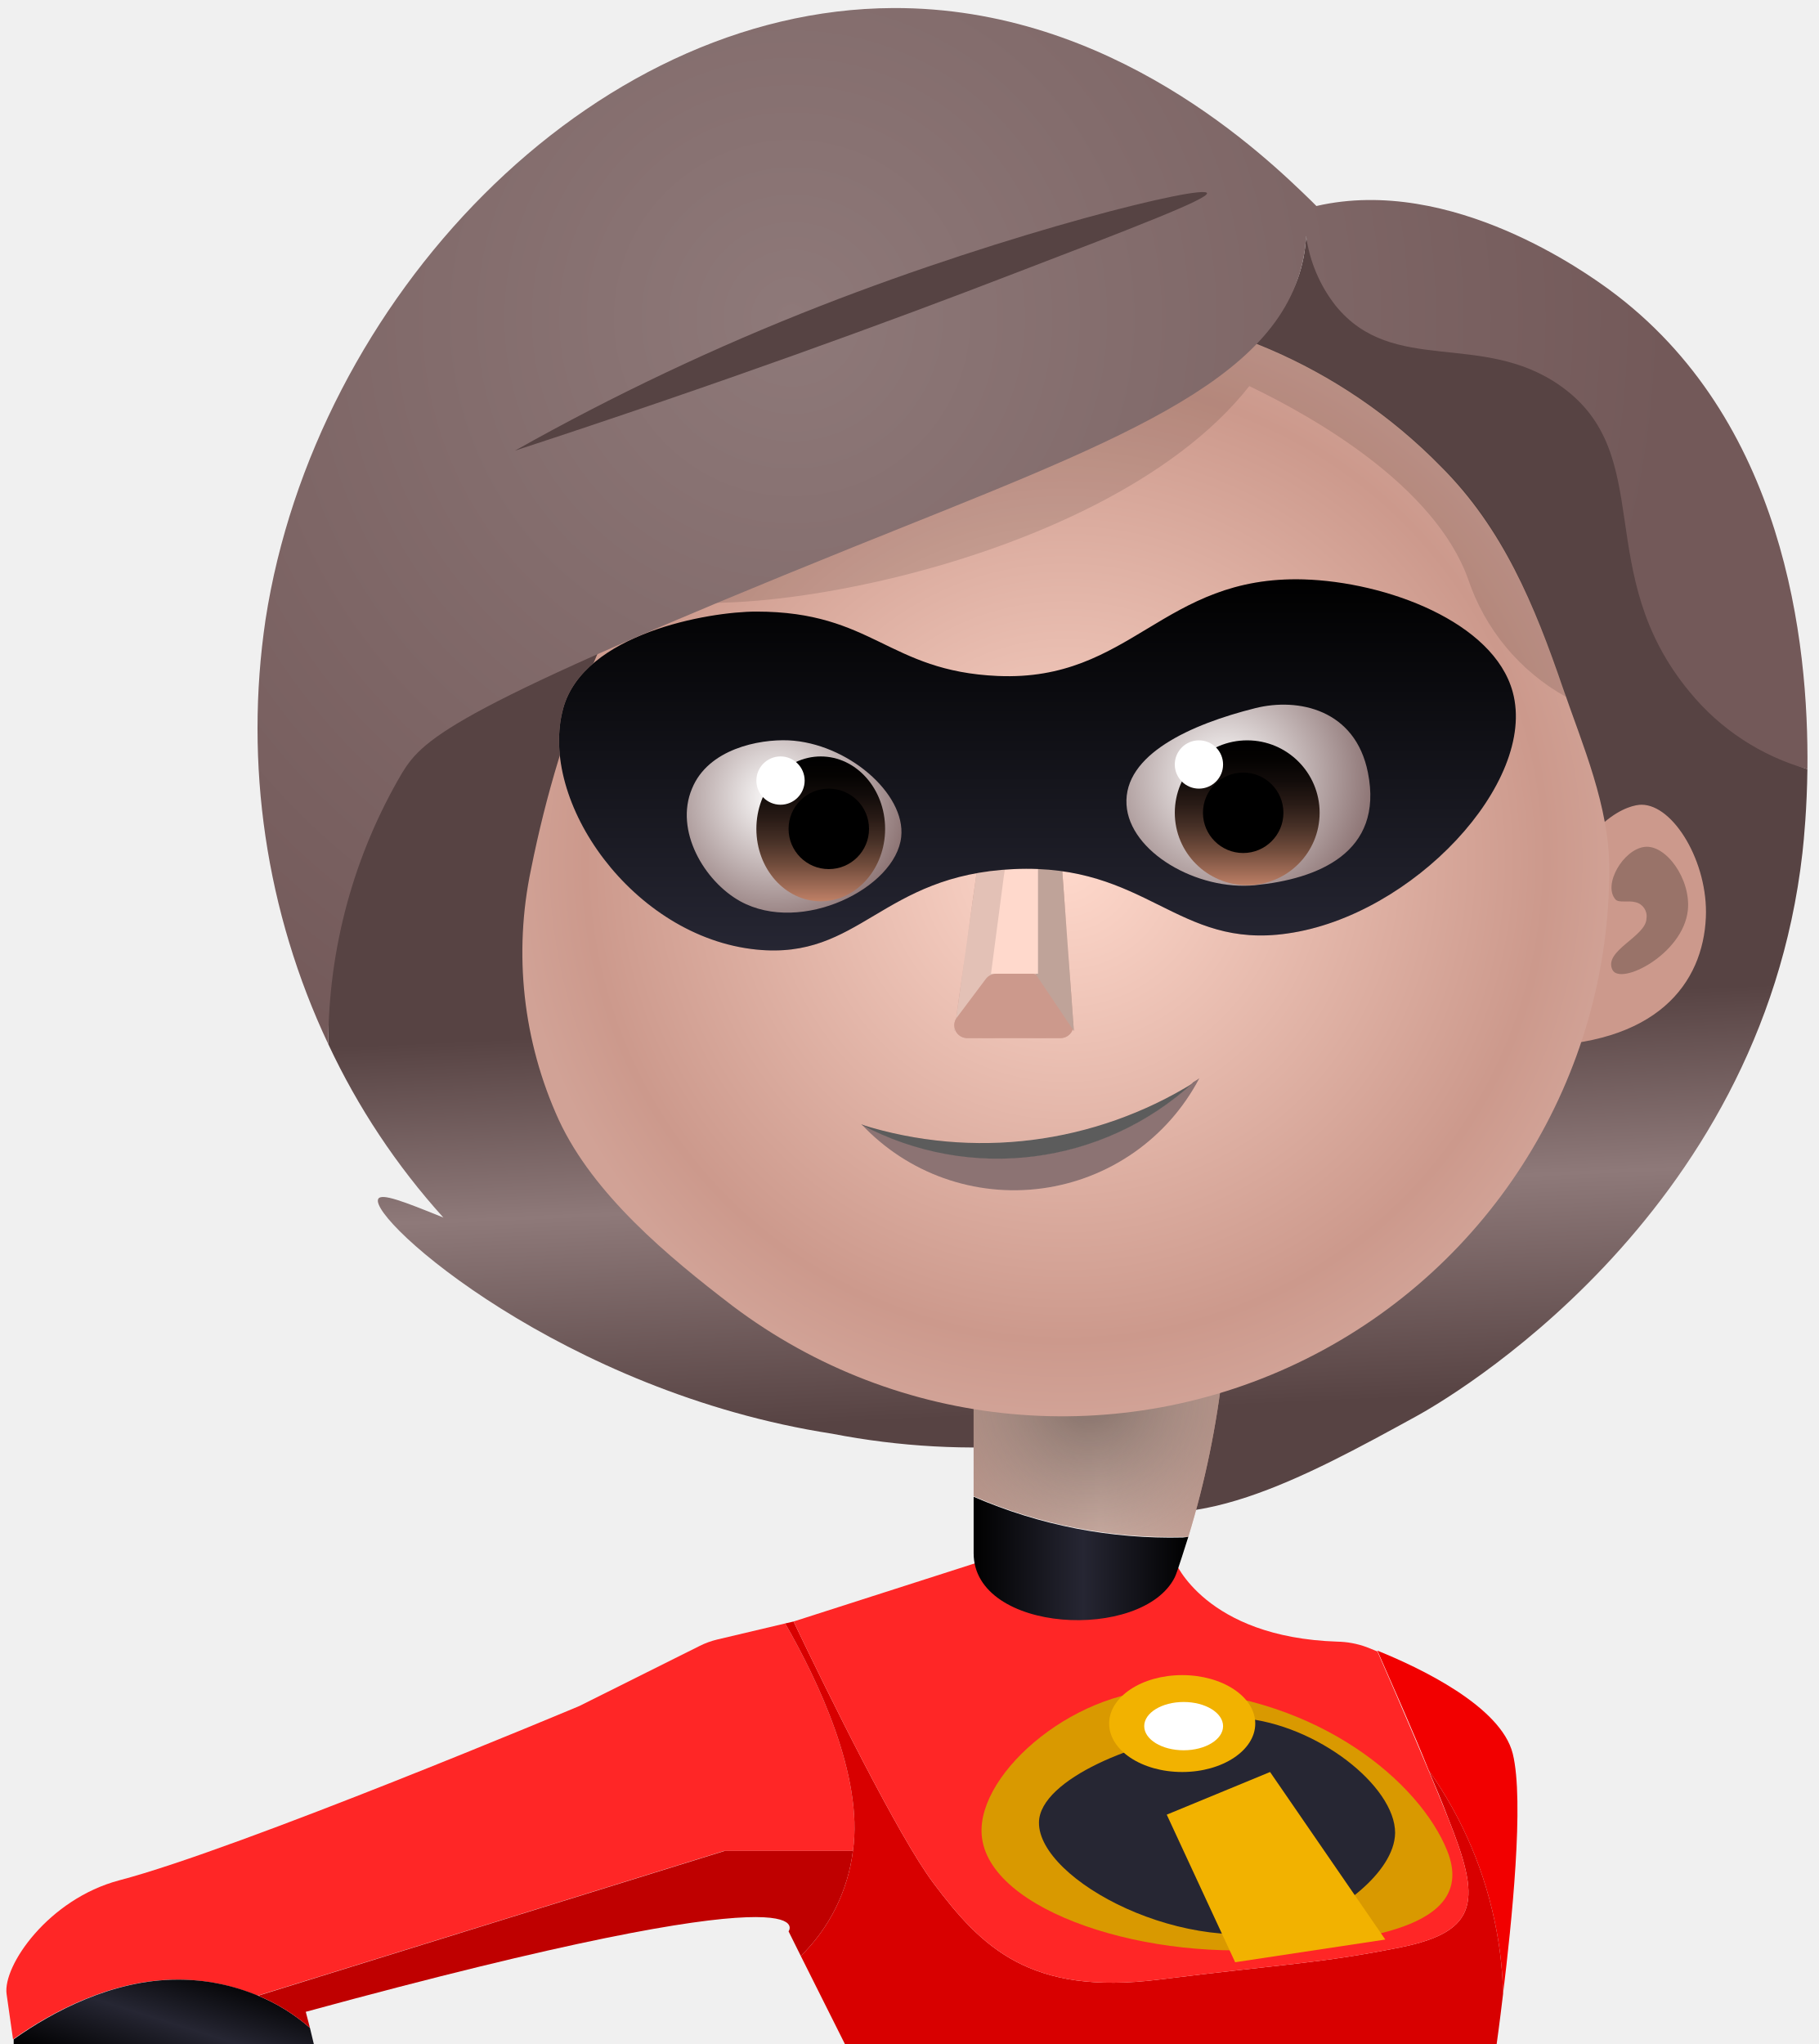
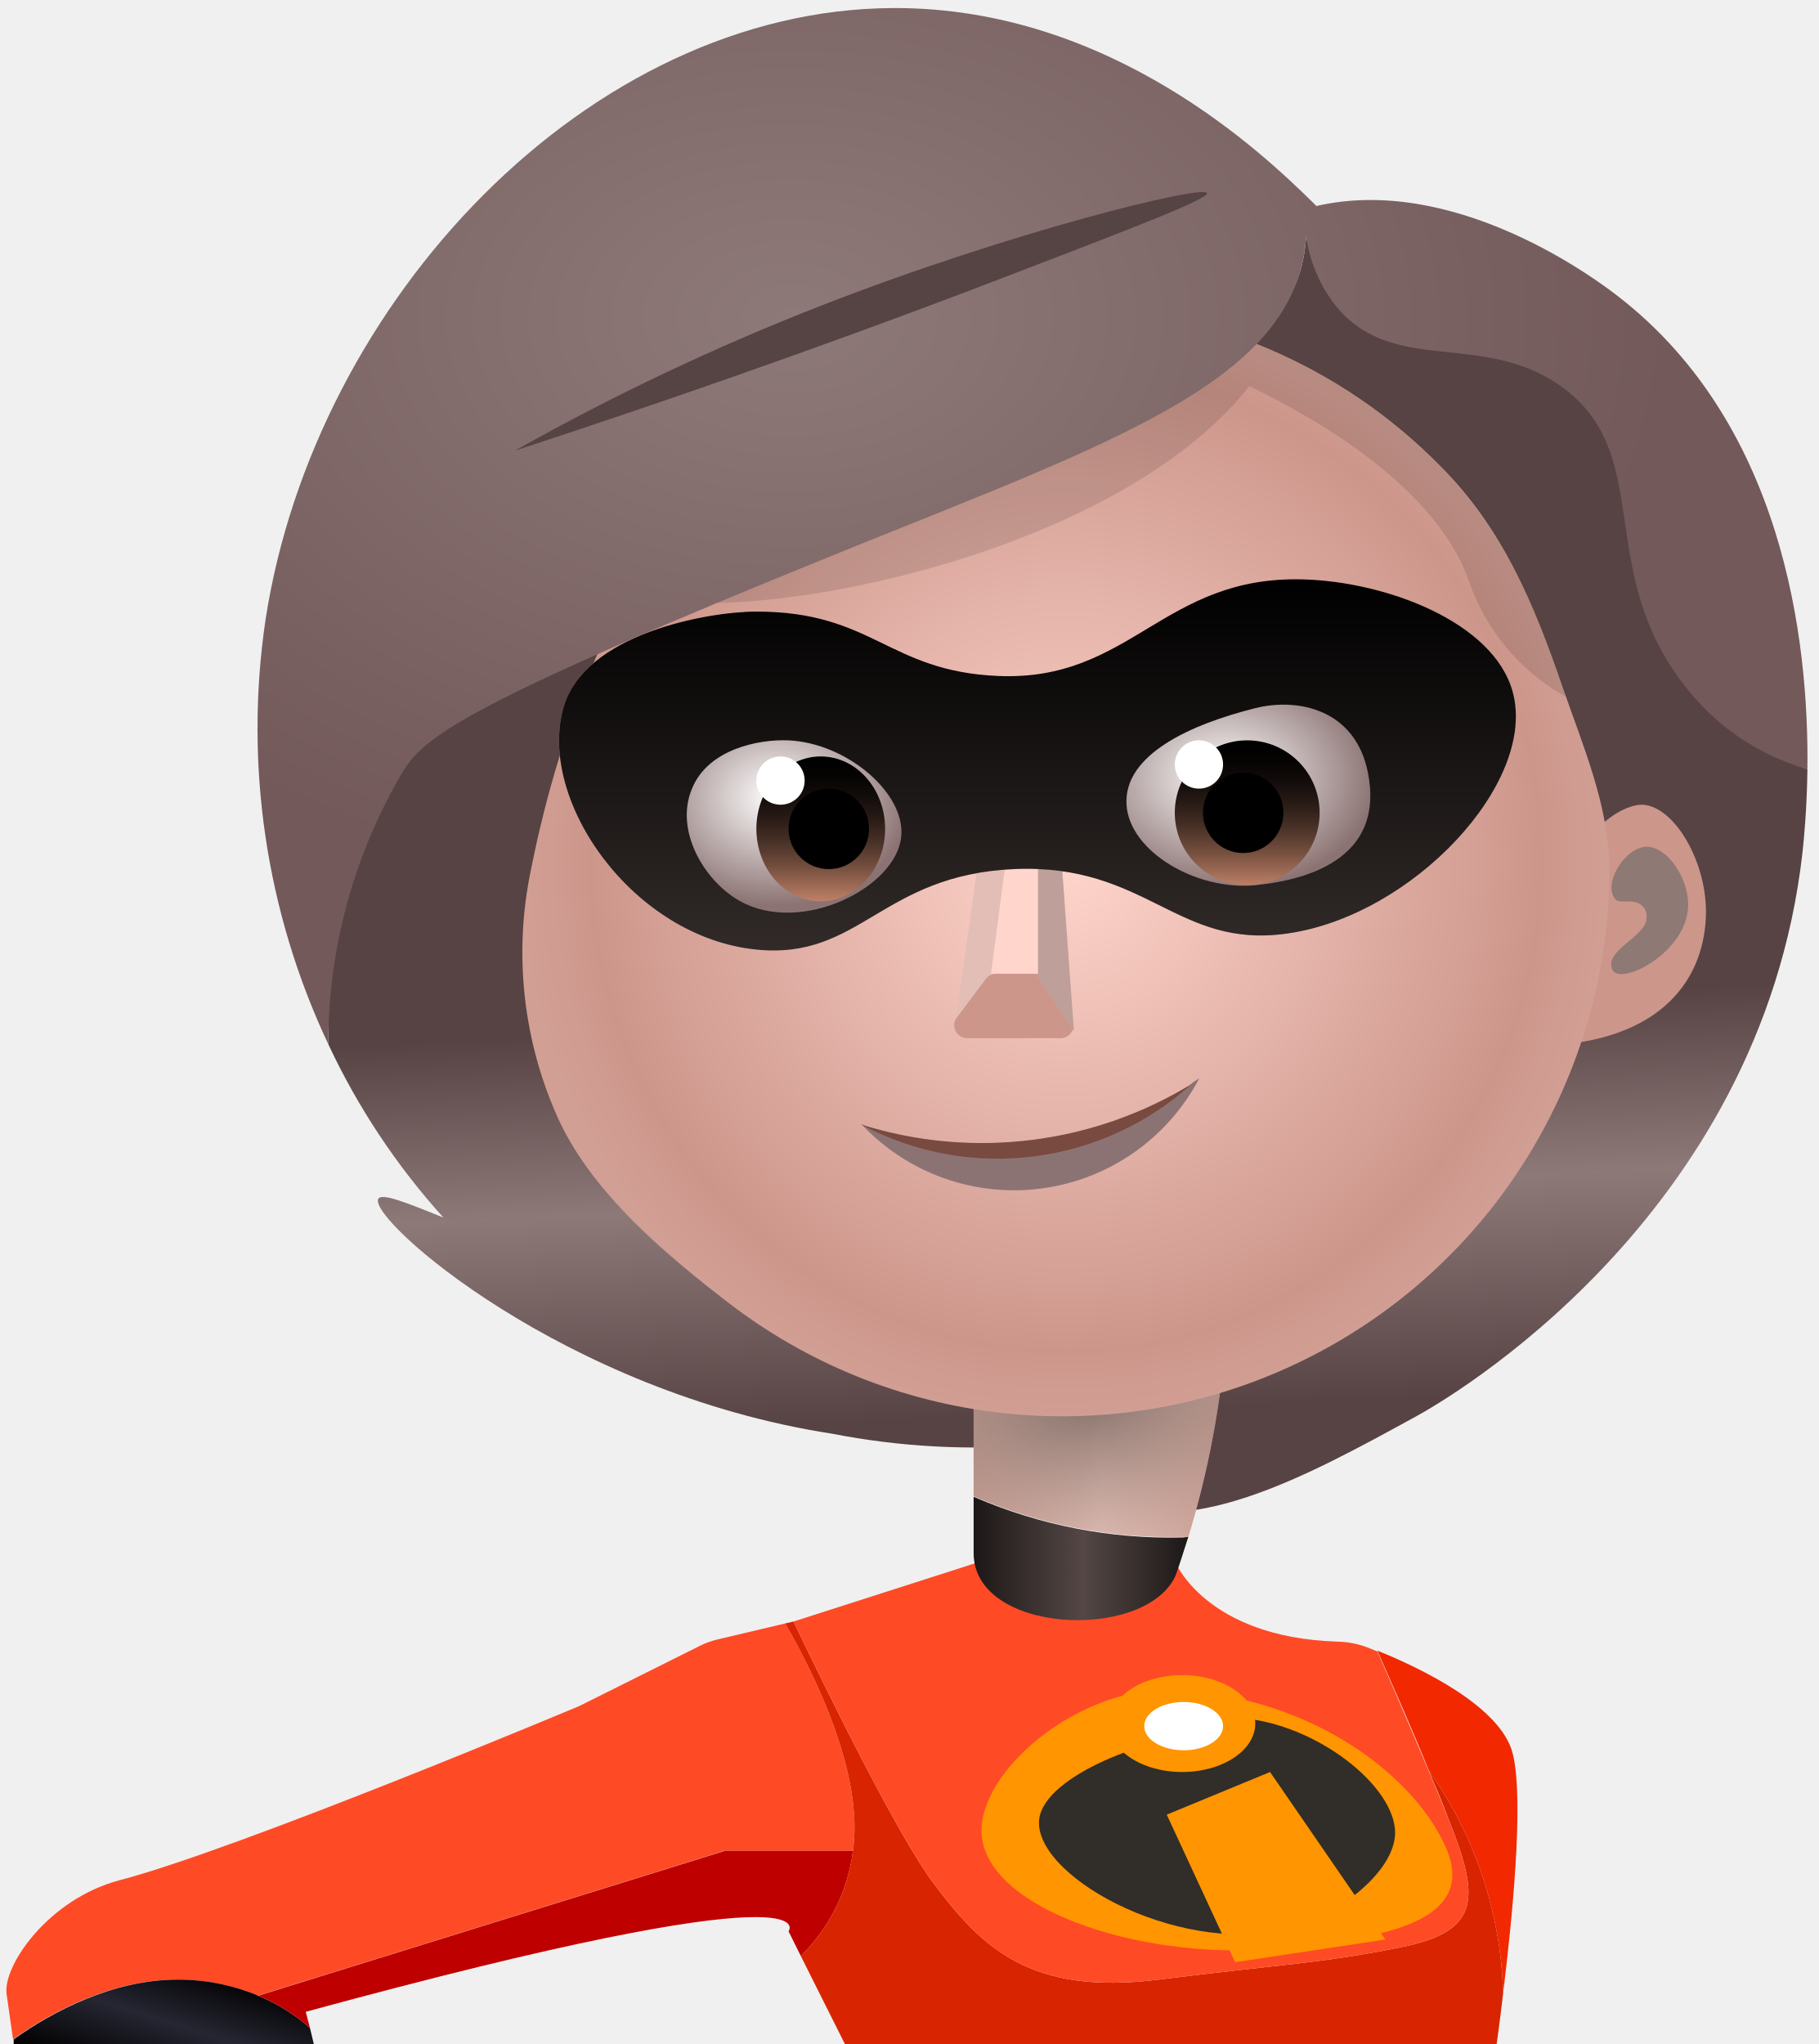
- <svg xmlns="http://www.w3.org/2000/svg" width="113" height="127" viewBox="0 0 113 127">
+ <svg xmlns="http://www.w3.org/2000/svg" width="113" height="127" viewBox="0 0 113 127" fill="none">
+   <g clip-path="url(#clip0_553_15307)">
+     <path fill-rule="evenodd" clip-rule="evenodd" d="M93.4 123.87C93.371 122.571 93.237 121.277 93 120C92.338 116.399 90.898 112.986 88.78 110C87.78 107.5 86.53 104.71 85.59 102.56C88.22 103.62 93.27 106.02 94 108.96C94.73 111.9 93.93 119.5 93.4 123.87Z" fill="#F22800" />
+     <path fill-rule="evenodd" clip-rule="evenodd" d="M53 115H45L16 124C14.417 123.335 12.717 122.995 11 123C6.94 123 3.21 125 0.81 126.71L0.41 123.9C0.16 122.15 3 118 7.41 116.83C14.83 114.89 36 106 36 106L43.49 102.26C43.831 102.09 44.19 101.96 44.56 101.87L48.79 100.87C50.79 104.35 53.67 110.34 53 115Z" fill="#FF4A26" />
+     <path fill-rule="evenodd" clip-rule="evenodd" d="M19.5 127L19.26 126C18.304 125.161 17.216 124.486 16.04 124C14.457 123.335 12.757 122.995 11.04 123C6.98 123 3.25 125 0.85 126.71V127H19.5Z" fill="url(#paint0_linear_553_15307)" />
+     <path fill-rule="evenodd" clip-rule="evenodd" d="M53 115C52.689 117.48 51.547 119.782 49.76 121.53L49 120C49 120 52 116 19 125L19.26 126C18.303 125.161 17.216 124.486 16.04 124L45.04 115H53Z" fill="#BF0000" />
+     <path fill-rule="evenodd" clip-rule="evenodd" d="M53 115C52.689 117.48 51.547 119.782 49.76 121.53L52.5 127H93C93 127 93.18 125.74 93.4 123.88C93.372 122.578 93.238 121.28 93 120C92.339 116.399 90.898 112.986 88.78 110C89.23 111.06 89.65 112.07 90 113C92 118 92 120 87 121C82 122 80 122 72 123C64 124 61 121 58 117C55.81 114.08 51.47 105.27 49.31 100.75L48.79 100.87C50.79 104.35 53.67 110.34 53 115Z" fill="#D82400" />
+     <path fill-rule="evenodd" clip-rule="evenodd" d="M87 121C82 122 80 122 72 123C64 124 61 121 58 117C55.81 114.08 51.47 105.27 49.31 100.75L61 97H73C73 97 74.87 101.73 83.1 102C83.721 102.011 84.337 102.126 84.92 102.34L85.59 102.61C86.93 105.68 88.82 110.05 90 113.01C92 118 92 120 87 121Z" fill="#FF4A26" />
+     <path fill-rule="evenodd" clip-rule="evenodd" d="M106 42C99.87 34.61 104 27.28 98 23C93.11 19.52 87.56 23.37 84 19C82.91 17.66 81.39 16.12 81.16 14.66C81.139 15.11 81.085 15.558 81 16C79.48 23.82 69.12 24.51 53 31C28.23 41 24.34 43.84 23 46C20.07 50.71 20.45 58.84 20.4 64.88C22.235 68.805 24.645 72.435 27.55 75.65C25.08 74.65 23.69 74.11 23.5 74.5C22.9 75.77 35.01 86.5 51.7 89.08C55.881 89.895 60.154 90.131 64.4 89.78C65.338 91.114 66.57 92.215 68 93C73.58 95.91 81.07 91.8 88 88C89.74 87.05 109.41 75.82 112 53C112.1 52.09 112.28 50.23 112.31 47.79C109.92 47 108.43 44.93 106 42Z" fill="url(#paint1_linear_553_15307)" />
+     <path fill-rule="evenodd" clip-rule="evenodd" d="M76 85C75.608 88.556 74.885 92.068 73.84 95.49H73.5C69.034 95.599 64.599 94.736 60.5 92.96V86.5L76 85Z" fill="url(#paint2_linear_553_15307)" />
+     <path fill-rule="evenodd" clip-rule="evenodd" d="M76 85C75.608 88.556 74.885 92.068 73.84 95.49H73.5C69.034 95.599 64.599 94.736 60.5 92.96V86.5L76 85Z" fill="url(#paint3_radial_553_15307)" />
+     <path fill-rule="evenodd" clip-rule="evenodd" d="M73.84 95.49C73.72 95.84 73.16 97.69 73 98C71 102 60.5 101.5 60.5 96.5V93C64.599 94.776 69.034 95.639 73.5 95.53L73.84 95.49Z" fill="url(#paint4_linear_553_15307)" />
+     <path fill-rule="evenodd" clip-rule="evenodd" d="M96 57C98.44 50.62 101.33 50 102 50C104 50 106.15 53.6 106 57C105.82 61.06 103 65 95 65C95.63 62.8 94.59 60.68 96 57Z" fill="#CD968B" />
+     <path fill-rule="evenodd" clip-rule="evenodd" d="M100 54C100 66.896 92.704 78.683 81.16 84.433C69.617 90.183 55.814 88.908 45.52 81.14C41.52 78.08 36.87 74.22 34.72 69.58C32.495 64.704 31.892 59.244 33 54C36.68 35.59 47.22 19 66 19C74.869 19.062 83.346 22.662 89.55 29C93.38 32.83 95.35 37.56 97.13 42.78C98.34 46.3 100 50.09 100 54Z" fill="url(#paint5_radial_553_15307)" />
+     <path fill-rule="evenodd" clip-rule="evenodd" d="M60.68 54.26L59.3 64.06L62 61L62.43 54L60.68 54.26Z" fill="url(#paint6_radial_553_15307)" />
+     <path fill-rule="evenodd" clip-rule="evenodd" d="M61.26 60.82L59.46 63.22C59.278 63.462 59.249 63.787 59.384 64.058C59.52 64.329 59.797 64.5 60.1 64.5H65.9C66.203 64.5 66.48 64.329 66.615 64.058C66.751 63.787 66.722 63.462 66.54 63.22L64.74 60.82C64.588 60.62 64.351 60.502 64.1 60.5H61.9C61.648 60.502 61.412 60.62 61.26 60.82Z" fill="url(#paint7_radial_553_15307)" />
+     <path fill-rule="evenodd" clip-rule="evenodd" d="M66 54L66.73 64.06L64 60V53L66 54Z" fill="url(#paint8_radial_553_15307)" />
+     <path fill-rule="evenodd" clip-rule="evenodd" d="M61.58 60.5L62.5 53.5H64.5V60.5H61.58Z" fill="url(#paint9_radial_553_15307)" />
+     <path fill-rule="evenodd" clip-rule="evenodd" d="M62 42C70.3 42.36 72.24 35.75 81 36C86.14 36.15 92.82 38.64 94 43C95.53 48.63 87.78 56.9 80 58C73.12 59 71.26 53.63 63 54C54.74 54.37 53.46 59.65 47 59C39.34 58.23 33.4 49.78 35 44C36.28 39.37 44 38 47 38C54.26 38 55.16 41.7 62 42Z" fill="url(#paint10_radial_553_15307)" />
+     <path fill-rule="evenodd" clip-rule="evenodd" d="M70 50C70.18 52.93 74.38 55.36 78 55C81.85 54.62 86 53 85 48C84.22 44.08 80.67 43.33 78 44C74 45 69.81 46.88 70 50Z" fill="url(#paint11_radial_553_15307)" />
+     <path fill-rule="evenodd" clip-rule="evenodd" d="M43 49C41.9 51.6 43.76 54.76 46 56C49.8 58.09 55.66 55.18 56 52C56.29 49.3 52.64 46.17 49 46C47.15 45.92 44 46.54 43 49Z" fill="url(#paint12_radial_553_15307)" />
+     <ellipse cx="51" cy="51.5" rx="4" ry="4.5" fill="url(#paint13_radial_553_15307)" />
+     <circle cx="77.5" cy="50.5" r="4.5" fill="url(#paint14_radial_553_15307)" />
+     <circle cx="77.25" cy="50.5" r="2.5" fill="url(#paint15_radial_553_15307)" />
+     <circle cx="51.5" cy="51.5" r="2.5" fill="url(#paint16_radial_553_15307)" />
+     <circle cx="48.5" cy="48.5" r="1.5" fill="url(#paint17_radial_553_15307)" />
+     <circle cx="74.5" cy="47.5" r="1.5" fill="url(#paint18_radial_553_15307)" />
+     <path fill-rule="evenodd" clip-rule="evenodd" d="M74.52 67C72.563 70.726 68.924 73.275 64.753 73.838C60.582 74.403 56.396 72.913 53.52 69.84C60.269 73.446 68.559 72.391 74.19 67.21C74.304 67.147 74.415 67.077 74.52 67V67Z" fill="url(#paint19_radial_553_15307)" />
+     <path fill-rule="evenodd" clip-rule="evenodd" d="M74.18 67.24C68.549 72.421 60.259 73.476 53.51 69.87C60.458 72.055 68.013 71.102 74.2 67.26L74.18 67.24Z" fill="url(#paint20_radial_553_15307)" />
+     <path opacity="0.12" fill-rule="evenodd" clip-rule="evenodd" d="M97.13 42.73C95.35 37.51 93.38 32.73 89.55 28.95C83.58 22.875 75.511 19.316 67 19C58.56 21.77 48.12 26.85 42.67 31C41.383 32.683 40.226 34.461 39.21 36.32C41.32 39.58 68.21 35.95 77.63 23.99C81.68 25.93 89.16 30.2 91.23 35.99C92.273 39.1 94.442 41.708 97.31 43.3C97.26 43.11 97.19 42.92 97.13 42.73Z" fill="black" />
+     <path fill-rule="evenodd" clip-rule="evenodd" d="M60.68 54.26L59.3 64.06L62 61L62.43 54L60.68 54.26Z" fill="#E3BEB6" />
+     <path fill-rule="evenodd" clip-rule="evenodd" d="M61.26 60.82L59.46 63.22C59.278 63.462 59.249 63.787 59.384 64.058C59.52 64.329 59.797 64.5 60.1 64.5H65.9C66.203 64.5 66.48 64.329 66.615 64.058C66.751 63.787 66.722 63.462 66.54 63.22L64.74 60.82C64.588 60.62 64.351 60.502 64.1 60.5H61.9C61.648 60.502 61.412 60.62 61.26 60.82Z" fill="#CD968B" />
+     <path fill-rule="evenodd" clip-rule="evenodd" d="M66 54L66.73 64.06L64 60V53L66 54Z" fill="#BF9F99" />
+     <path fill-rule="evenodd" clip-rule="evenodd" d="M61.58 60.5L62.5 53.5H64.5V60.5H61.58Z" fill="#FFD5CC" />
+     <path fill-rule="evenodd" clip-rule="evenodd" d="M62 42C70.3 42.36 72.24 35.75 81 36C86.14 36.15 92.82 38.64 94 43C95.53 48.63 87.78 56.9 80 58C73.12 59 71.26 53.63 63 54C54.74 54.37 53.46 59.65 47 59C39.34 58.23 33.4 49.78 35 44C36.28 39.37 44 38 47 38C54.26 38 55.16 41.7 62 42Z" fill="url(#paint21_linear_553_15307)" />
+     <path fill-rule="evenodd" clip-rule="evenodd" d="M70 50C70.18 52.93 74.38 55.36 78 55C81.85 54.62 86 53 85 48C84.22 44.08 80.67 43.33 78 44C74 45 69.81 46.88 70 50Z" fill="url(#paint22_radial_553_15307)" />
+     <path fill-rule="evenodd" clip-rule="evenodd" d="M43 49C41.9 51.6 43.76 54.76 46 56C49.8 58.09 55.66 55.18 56 52C56.29 49.3 52.64 46.17 49 46C47.15 45.92 44 46.54 43 49Z" fill="url(#paint23_radial_553_15307)" />
+     <ellipse cx="51" cy="51.5" rx="4" ry="4.5" fill="url(#paint24_linear_553_15307)" />
+     <circle cx="77.5" cy="50.5" r="4.5" fill="url(#paint25_linear_553_15307)" />
+     <circle cx="77.25" cy="50.5" r="2.5" fill="black" />
+     <circle cx="51.5" cy="51.5" r="2.5" fill="black" />
+     <circle cx="48.5" cy="48.5" r="1.5" fill="white" />
+     <circle cx="74.5" cy="47.5" r="1.5" fill="white" />
+     <path fill-rule="evenodd" clip-rule="evenodd" d="M74.52 67C72.563 70.726 68.924 73.275 64.753 73.838C60.582 74.403 56.396 72.913 53.52 69.84C60.269 73.446 68.559 72.391 74.19 67.21C74.304 67.147 74.415 67.077 74.52 67V67Z" fill="#8C7373" />
+     <path fill-rule="evenodd" clip-rule="evenodd" d="M74.18 67.24C68.549 72.421 60.259 73.476 53.51 69.87C60.458 72.055 68.013 71.102 74.2 67.26L74.18 67.24Z" fill="#784A40" />
+     <path fill-rule="evenodd" clip-rule="evenodd" d="M25 48C26.34 45.84 28.23 44 53 34C69.12 27.51 79.48 23.82 81 16C81.086 15.558 81.139 15.11 81.16 14.66C81.377 16.244 82.012 17.742 83 19C86.56 23.37 92.11 20.52 97 24C103 28.28 98.87 35.61 105 43C106.89 45.307 109.441 46.978 112.31 47.79C112.4 39.92 110.9 26 100 18C98.72 17.07 90.22 10.86 81.8 12.8L81.5 12.5C78.65 9.73 69.1 0.44 55.5 0.5C36.6 0.58 19.56 18.66 16.5 38.5C15.167 47.486 16.524 56.665 20.4 64.88C20.396 58.943 21.985 53.114 25 48Z" fill="url(#paint26_radial_553_15307)" />
+     <path fill-rule="evenodd" clip-rule="evenodd" d="M75 12C74.82 11.45 62.87 14.37 51 19C44.463 21.55 38.114 24.558 32 28C44.74 23.83 55.23 20 63 17C70.31 14.2 75.12 12.35 75 12Z" fill="#564343" />
+     <path fill-rule="evenodd" clip-rule="evenodd" d="M73 105C67.08 104.7 60.71 110.08 61 114C61.36 118.79 71.52 122 80 121C84 120.52 91.93 120 89.93 115C88.24 110.77 82 105.46 73 105Z" fill="#FF9500" />
+     <path fill-rule="evenodd" clip-rule="evenodd" d="M74.77 107.73C70.87 108.05 64.59 110.53 64.56 113.23C64.51 116.82 73.75 121.75 80.56 119.71C83 118.98 86.66 116.38 86.69 113.88C86.69 110.98 81.84 107.14 77.15 106.75C76.36 106.68 75.55 107.67 74.77 107.73Z" fill="#312D28" />
+     <ellipse cx="73.46" cy="107.09" rx="4.54" ry="3.01" fill="#FF9500" />
+     <ellipse cx="73.55" cy="107.25" rx="2.45" ry="1.5" fill="white" />
+     <path fill-rule="evenodd" clip-rule="evenodd" d="M86.08 120.51L78.92 110.1L72.5 112.75L76.75 121.92L86.08 120.51Z" fill="#FF9500" />
+     <path fill-rule="evenodd" clip-rule="evenodd" d="M100.38 55.88C99.59 54.97 100.86 52.78 102.19 52.62C103.52 52.46 105.08 54.62 104.88 56.56C104.58 59.31 100.67 61.27 100.19 60.25C99.63 59.06 102.3 58.19 102.31 57.06C102.38 56.603 102.089 56.169 101.64 56.06C101.16 55.93 100.58 56.12 100.38 55.88Z" fill="#8E7974" />
+   </g>
  <defs>
-     <linearGradient id="prices-elastigirl-a" x1=".054%" x2="100.751%" y1="101%" y2="32.251%">
-       <stop offset="0%" />
-       <stop offset="51%" stop-color="#262633" />
-       <stop offset="100%" />
-     </linearGradient>
-     <linearGradient id="prices-elastigirl-b" x1="50.082%" x2="51.986%" y1="54.158%" y2="92.129%">
-       <stop offset="18%" stop-color="#574343" />
-       <stop offset="55%" stop-color="#8E7979" />
-       <stop offset="100%" stop-color="#574343" />
-     </linearGradient>
-     <linearGradient id="prices-elastigirl-c" x1="0%" y1="50.099%" y2="50.099%">
-       <stop offset="0%" stop-color="#CC998C" />
-       <stop offset="51%" stop-color="#FFD9CC" />
-       <stop offset="100%" stop-color="#CC998C" />
-     </linearGradient>
-     <radialGradient id="prices-elastigirl-d" cx="46.287%" cy="14.002%" r="268.592%" fx="46.287%" fy="14.002%" gradientTransform="matrix(.6666 -.1776 .1203 .9841 .137 .084)">
-       <stop offset="0%" stop-color="#806D66" />
-       <stop offset="100%" stop-color="#FFD9CC" stop-opacity="0" />
-     </radialGradient>
-     <linearGradient id="prices-elastigirl-e" x1="0%" y1="49.826%" y2="49.826%">
-       <stop offset="0%" />
-       <stop offset="51%" stop-color="#262633" />
-       <stop offset="100%" />
-     </linearGradient>
-     <radialGradient id="prices-elastigirl-f" cx="50.001%" r="50.532%" fx="50.001%" fy="50%" gradientTransform="matrix(1 0 0 .97885 0 .01)">
-       <stop offset="0%" stop-color="#FFD9CC" />
-       <stop offset="87%" stop-color="#CC998C" />
-       <stop offset="100%" stop-color="#D1A296" />
-     </radialGradient>
-     <radialGradient id="prices-elastigirl-g" cx="50.16%" r="119.169%" fx="50.16%" fy="50%" gradientTransform="matrix(1 0 0 .31113 0 .344)">
-       <stop offset="0%" stop-color="#FFD9CC" />
-       <stop offset="87%" stop-color="#CC998C" />
-       <stop offset="100%" stop-color="#D1A296" />
-     </radialGradient>
-     <radialGradient id="prices-elastigirl-h" r="74.25%" fx="50%" fy="50%" gradientTransform="matrix(.54054 0 0 1 .23 0)">
-       <stop offset="0%" stop-color="#FFD9CC" />
-       <stop offset="87%" stop-color="#CC998C" />
-       <stop offset="100%" stop-color="#D1A296" />
-     </radialGradient>
-     <radialGradient id="prices-elastigirl-i" cx="50.183%" r="147.619%" fx="50.183%" fy="50%" gradientTransform="matrix(1 0 0 .24683 0 .377)">
-       <stop offset="0%" stop-color="#FFD9CC" />
-       <stop offset="87%" stop-color="#CC998C" />
-       <stop offset="100%" stop-color="#D1A296" />
-     </radialGradient>
-     <radialGradient id="prices-elastigirl-j" r="91.781%" fx="50%" fy="50%" gradientTransform="matrix(1 0 0 .41714 0 .291)">
-       <stop offset="0%" stop-color="#FFD9CC" />
-       <stop offset="87%" stop-color="#CC998C" />
-       <stop offset="100%" stop-color="#D1A296" />
-     </radialGradient>
-     <radialGradient id="prices-elastigirl-k" cx="50.006%" cy="49.982%" r="97.779%" fx="50.006%" fy="49.982%" gradientTransform="matrix(.38788 0 0 1 .306 0)">
-       <stop offset="0%" stop-color="#FFD9CC" />
-       <stop offset="87%" stop-color="#CC998C" />
-       <stop offset="100%" stop-color="#D1A296" />
-     </radialGradient>
-     <radialGradient id="prices-elastigirl-l" cx="40.088%" cy="39.97%" r="83.707%" fx="40.088%" fy="39.97%" gradientTransform="matrix(.74245 0 0 1 .103 0)">
-       <stop offset="0%" stop-color="#FFD9CC" />
-       <stop offset="87%" stop-color="#CC998C" />
-       <stop offset="100%" stop-color="#D1A296" />
-     </radialGradient>
-     <radialGradient id="prices-elastigirl-m" cx="41.266%" cy="32.919%" r="78.502%" fx="41.266%" fy="32.919%" gradientTransform="matrix(.80298 0 0 1 .081 0)">
-       <stop offset="0%" stop-color="#FFD9CC" />
-       <stop offset="87%" stop-color="#CC998C" />
-       <stop offset="100%" stop-color="#D1A296" />
-     </radialGradient>
-     <radialGradient id="prices-elastigirl-n" r="53.25%" fx="50%" fy="50%" gradientTransform="matrix(1 0 0 .88889 0 .056)">
-       <stop offset="0%" stop-color="#FFD9CC" />
-       <stop offset="87%" stop-color="#CC998C" />
-       <stop offset="100%" stop-color="#D1A296" />
-     </radialGradient>
-     <radialGradient id="prices-elastigirl-o" fx="50%" fy="50%">
-       <stop offset="0%" stop-color="#FFD9CC" />
-       <stop offset="87%" stop-color="#CC998C" />
-       <stop offset="100%" stop-color="#D1A296" />
-     </radialGradient>
-     <radialGradient id="prices-elastigirl-p" cy="50.604%" r="112.566%" fx="50%" fy="50.604%" gradientTransform="matrix(.33123 0 0 1 .334 0)">
-       <stop offset="0%" stop-color="#FFD9CC" />
-       <stop offset="87%" stop-color="#CC998C" />
-       <stop offset="100%" stop-color="#D1A296" />
-     </radialGradient>
-     <radialGradient id="prices-elastigirl-q" cx="49.879%" cy="50.061%" r="157.966%" fx="49.879%" fy="50.061%" gradientTransform="matrix(.22978 0 0 1 .384 0)">
-       <stop offset="0%" stop-color="#FFD9CC" />
-       <stop offset="87%" stop-color="#CC998C" />
-       <stop offset="100%" stop-color="#D1A296" />
-     </radialGradient>
-     <linearGradient id="prices-elastigirl-r" x1="50.006%" x2="50.006%" y1="100.02%" y2="-.013%">
-       <stop offset="0%" stop-color="#262633" />
-       <stop offset="100%" />
-     </linearGradient>
-     <radialGradient id="prices-elastigirl-s" cx="40.088%" cy="39.97%" r="83.707%" fx="40.088%" fy="39.97%" gradientTransform="matrix(.74245 0 0 1 .103 0)">
-       <stop offset="0%" stop-color="#FFF" />
-       <stop offset="100%" stop-color="#8C7373" />
-     </radialGradient>
-     <radialGradient id="prices-elastigirl-t" cx="41.266%" cy="32.919%" r="78.502%" fx="41.266%" fy="32.919%" gradientTransform="matrix(.80298 0 0 1 .081 0)">
-       <stop offset="0%" stop-color="#FFF" />
-       <stop offset="100%" stop-color="#8C7373" />
-     </radialGradient>
-     <linearGradient id="prices-elastigirl-u" x1="50%" x2="50%" y1="100%" y2="0%">
-       <stop offset="0%" stop-color="#BF8066" />
-       <stop offset="9%" stop-color="#A26D57" />
-       <stop offset="25%" stop-color="#714C3C" />
-       <stop offset="41%" stop-color="#483127" />
-       <stop offset="57%" stop-color="#291B16" />
-       <stop offset="73%" stop-color="#120C0A" />
-       <stop offset="87%" stop-color="#050302" />
-       <stop offset="100%" />
-     </linearGradient>
-     <linearGradient id="prices-elastigirl-v" x1="50%" x2="50%" y1="100.889%" y2=".889%">
-       <stop offset="0%" stop-color="#BF8066" />
-       <stop offset="9%" stop-color="#A26D57" />
-       <stop offset="25%" stop-color="#714C3C" />
-       <stop offset="41%" stop-color="#483127" />
-       <stop offset="57%" stop-color="#291B16" />
-       <stop offset="73%" stop-color="#120C0A" />
-       <stop offset="87%" stop-color="#050302" />
-       <stop offset="100%" />
-     </linearGradient>
-     <radialGradient id="prices-elastigirl-w" cx="34.418%" cy="29.808%" r="95.604%" fx="34.418%" fy="29.808%" gradientTransform="matrix(.66846 0 0 1 .114 0)">
-       <stop offset="0%" stop-color="#8E7979" />
-       <stop offset="89%" stop-color="#735959" />
-     </radialGradient>
+     <linearGradient id="paint0_linear_553_15307" x1="7.271" y1="129.054" x2="9.744" y2="121.181" gradientUnits="userSpaceOnUse">
+       <stop />
+       <stop offset="0.51" stop-color="#262633" />
+       <stop offset="1" />
+     </linearGradient>
+     <linearGradient id="paint1_linear_553_15307" x1="48.98" y1="58.375" x2="50.285" y2="88.514" gradientUnits="userSpaceOnUse">
+       <stop offset="0.18" stop-color="#574343" />
+       <stop offset="0.55" stop-color="#8E7979" />
+       <stop offset="1" stop-color="#574343" />
+     </linearGradient>
+     <linearGradient id="paint2_linear_553_15307" x1="60.5" y1="95.51" x2="76" y2="95.51" gradientUnits="userSpaceOnUse">
+       <stop stop-color="#CD968B" />
+       <stop offset="0.51" stop-color="#FFD5CC" />
+       <stop offset="1" stop-color="#CD968B" />
+     </linearGradient>
+     <radialGradient id="paint3_radial_553_15307" cx="0" cy="0" r="1" gradientUnits="userSpaceOnUse" gradientTransform="translate(67.6745 86.4702) rotate(-10.23) scale(28.2 19.8124)">
+       <stop stop-color="#806D66" />
+       <stop offset="1" stop-color="#FFD9CC" stop-opacity="0.01" />
+     </radialGradient>
+     <linearGradient id="paint4_linear_553_15307" x1="60.5" y1="100.653" x2="73.84" y2="100.653" gradientUnits="userSpaceOnUse">
+       <stop stop-color="#1C1817" />
+       <stop offset="0.51" stop-color="#544745" />
+       <stop offset="1" stop-color="#1C1817" />
+     </linearGradient>
+     <radialGradient id="paint5_radial_553_15307" cx="0" cy="0" r="1" gradientUnits="userSpaceOnUse" gradientTransform="translate(66.2298 53.5) scale(34.13 34.8676)">
+       <stop stop-color="#FFD5CC" />
+       <stop offset="0.87" stop-color="#CD968B" />
+       <stop offset="1" stop-color="#D29F95" />
+     </radialGradient>
+     <radialGradient id="paint6_radial_553_15307" cx="0" cy="0" r="1" gradientUnits="userSpaceOnUse" gradientTransform="translate(60.8698 59.03) scale(3.73 11.9884)">
+       <stop stop-color="#FFD5CC" />
+       <stop offset="0.87" stop-color="#CD968B" />
+       <stop offset="1" stop-color="#D29F95" />
+     </radialGradient>
+     <radialGradient id="paint7_radial_553_15307" cx="0" cy="0" r="1" gradientUnits="userSpaceOnUse" gradientTransform="translate(62.9998 62.5) scale(2.97 1.6054)">
+       <stop stop-color="#FFD5CC" />
+       <stop offset="0.87" stop-color="#CD968B" />
+       <stop offset="1" stop-color="#D29F95" />
+     </radialGradient>
+     <radialGradient id="paint8_radial_553_15307" cx="0" cy="0" r="1" gradientUnits="userSpaceOnUse" gradientTransform="translate(65.37 58.53) scale(4.03 16.3267)">
+       <stop stop-color="#FFD5CC" />
+       <stop offset="0.87" stop-color="#CD968B" />
+       <stop offset="1" stop-color="#D29F95" />
+     </radialGradient>
+     <radialGradient id="paint9_radial_553_15307" cx="0" cy="0" r="1" gradientUnits="userSpaceOnUse" gradientTransform="translate(63.0401 57) scale(2.68 6.42466)">
+       <stop stop-color="#FFD5CC" />
+       <stop offset="0.87" stop-color="#CD968B" />
+       <stop offset="1" stop-color="#D29F95" />
+     </radialGradient>
+     <radialGradient id="paint10_radial_553_15307" cx="0" cy="0" r="1" gradientUnits="userSpaceOnUse" gradientTransform="translate(64.4699 47.5201) scale(22.55 8.74677)">
+       <stop stop-color="#FFD5CC" />
+       <stop offset="0.87" stop-color="#CD968B" />
+       <stop offset="1" stop-color="#D29F95" />
+     </radialGradient>
+     <radialGradient id="paint11_radial_553_15307" cx="0" cy="0" r="1" gradientUnits="userSpaceOnUse" gradientTransform="translate(76.0699 48.28) scale(9.42 6.99387)">
+       <stop stop-color="#FFD5CC" />
+       <stop offset="0.87" stop-color="#CD968B" />
+       <stop offset="1" stop-color="#D29F95" />
+     </radialGradient>
+     <radialGradient id="paint12_radial_553_15307" cx="0" cy="0" r="1" gradientUnits="userSpaceOnUse" gradientTransform="translate(48.1799 49.5201) scale(8.41 6.75303)">
+       <stop stop-color="#FFD5CC" />
+       <stop offset="0.87" stop-color="#CD968B" />
+       <stop offset="1" stop-color="#D29F95" />
+     </radialGradient>
+     <radialGradient id="paint13_radial_553_15307" cx="0" cy="0" r="1" gradientUnits="userSpaceOnUse" gradientTransform="translate(51 51.5) scale(4.26 4.7925)">
+       <stop stop-color="#FFD5CC" />
+       <stop offset="0.87" stop-color="#CD968B" />
+       <stop offset="1" stop-color="#D29F95" />
+     </radialGradient>
+     <radialGradient id="paint14_radial_553_15307" cx="0" cy="0" r="1" gradientUnits="userSpaceOnUse" gradientTransform="translate(77.5 50.5) scale(4.5)">
+       <stop stop-color="#EDE6DE" />
+       <stop offset="0.87" stop-color="#C5AC93" />
+       <stop offset="1" stop-color="#CAA49D" />
+     </radialGradient>
+     <radialGradient id="paint15_radial_553_15307" cx="0" cy="0" r="1" gradientUnits="userSpaceOnUse" gradientTransform="translate(77.25 50.5) scale(2.5)">
+       <stop stop-color="#EDE6DE" />
+       <stop offset="0.87" stop-color="#C5AC93" />
+       <stop offset="1" stop-color="#CAA49D" />
+     </radialGradient>
+     <radialGradient id="paint16_radial_553_15307" cx="0" cy="0" r="1" gradientUnits="userSpaceOnUse" gradientTransform="translate(51.5 51.5) scale(2.5)">
+       <stop stop-color="#EDE6DE" />
+       <stop offset="0.87" stop-color="#C5AC93" />
+       <stop offset="1" stop-color="#CAA49D" />
+     </radialGradient>
+     <radialGradient id="paint17_radial_553_15307" cx="0" cy="0" r="1" gradientUnits="userSpaceOnUse" gradientTransform="translate(48.5 48.5) scale(1.5)">
+       <stop stop-color="#EDE6DE" />
+       <stop offset="0.87" stop-color="#C5AC93" />
+       <stop offset="1" stop-color="#CAA49D" />
+     </radialGradient>
+     <radialGradient id="paint18_radial_553_15307" cx="0" cy="0" r="1" gradientUnits="userSpaceOnUse" gradientTransform="translate(74.5 47.5) scale(1.5)">
+       <stop stop-color="#EDE6DE" />
+       <stop offset="0.87" stop-color="#C5AC93" />
+       <stop offset="1" stop-color="#CAA49D" />
+     </radialGradient>
+     <radialGradient id="paint19_radial_553_15307" cx="0" cy="0" r="1" gradientUnits="userSpaceOnUse" gradientTransform="translate(64.02 70.52) scale(7.83 2.59356)">
+       <stop stop-color="#FFD5CC" />
+       <stop offset="0.87" stop-color="#CD968B" />
+       <stop offset="1" stop-color="#D29F95" />
+     </radialGradient>
+     <radialGradient id="paint20_radial_553_15307" cx="0" cy="0" r="1" gradientUnits="userSpaceOnUse" gradientTransform="translate(63.8303 69.6201) scale(7.51 1.72567)">
+       <stop stop-color="#FFD5CC" />
+       <stop offset="0.87" stop-color="#CD968B" />
+       <stop offset="1" stop-color="#D29F95" />
+     </radialGradient>
+     <linearGradient id="paint21_linear_553_15307" x1="94.208" y1="59.06" x2="94.208" y2="35.99" gradientUnits="userSpaceOnUse">
+       <stop stop-color="#312A28" />
+       <stop offset="1" />
+     </linearGradient>
+     <radialGradient id="paint22_radial_553_15307" cx="0" cy="0" r="1" gradientUnits="userSpaceOnUse" gradientTransform="translate(76.0699 48.28) scale(9.42 6.99387)">
+       <stop stop-color="white" />
+       <stop offset="1" stop-color="#8C7373" />
+     </radialGradient>
+     <radialGradient id="paint23_radial_553_15307" cx="0" cy="0" r="1" gradientUnits="userSpaceOnUse" gradientTransform="translate(48.1799 49.5201) scale(8.41 6.75303)">
+       <stop stop-color="white" />
+       <stop offset="1" stop-color="#8C7373" />
+     </radialGradient>
+     <linearGradient id="paint24_linear_553_15307" x1="55" y1="56" x2="55" y2="47" gradientUnits="userSpaceOnUse">
+       <stop stop-color="#BF8066" />
+       <stop offset="0.09" stop-color="#A26D57" />
+       <stop offset="0.25" stop-color="#714C3C" />
+       <stop offset="0.41" stop-color="#483127" />
+       <stop offset="0.57" stop-color="#291B16" />
+       <stop offset="0.73" stop-color="#120C0A" />
+       <stop offset="0.87" stop-color="#050302" />
+       <stop offset="1" />
+     </linearGradient>
+     <linearGradient id="paint25_linear_553_15307" x1="82" y1="55.08" x2="82" y2="46.08" gradientUnits="userSpaceOnUse">
+       <stop stop-color="#BF8066" />
+       <stop offset="0.09" stop-color="#A26D57" />
+       <stop offset="0.25" stop-color="#714C3C" />
+       <stop offset="0.41" stop-color="#483127" />
+       <stop offset="0.57" stop-color="#291B16" />
+       <stop offset="0.73" stop-color="#120C0A" />
+       <stop offset="0.87" stop-color="#050302" />
+       <stop offset="1" />
+     </linearGradient>
+     <radialGradient id="paint26_radial_553_15307" cx="0" cy="0" r="1" gradientUnits="userSpaceOnUse" gradientTransform="translate(49.1501 19.69) scale(61.55 41.1435)">
+       <stop stop-color="#8E7979" />
+       <stop offset="0.89" stop-color="#735959" />
+     </radialGradient>
+     <clipPath id="clip0_553_15307">
+       <rect width="113" height="127" fill="white" />
+     </clipPath>
  </defs>
-   <g fill="none" fill-rule="evenodd">
-     <path fill="#F20000" d="M93.4,123.87 C93.371,122.571 93.237,121.277 93,120 C92.339,116.399 90.898,112.986 88.78,110 C87.78,107.5 86.53,104.71 85.59,102.56 C88.22,103.62 93.27,106.02 94,108.96 C94.73,111.9 93.93,119.5 93.4,123.87 Z" />
-     <path fill="#FF2626" d="M53,115 L45,115 L16,124 C14.417,123.335 12.717,122.995 11,123 C6.94,123 3.21,125 0.81,126.71 L0.41,123.9 C0.16,122.15 3,118 7.41,116.83 C14.83,114.89 36,106 36,106 L43.49,102.26 C43.831,102.09 44.19,101.959 44.56,101.87 L48.79,100.87 C50.79,104.35 53.67,110.34 53,115 Z" />
-     <path fill="url(#prices-elastigirl-a)" d="M19.5,127 L19.26,126 C18.303,125.161 17.216,124.486 16.04,124 C14.457,123.335 12.757,122.995 11.04,123 C6.98,123 3.25,125 0.85,126.71 L0.85,127 L19.5,127 Z" />
-     <path fill="#BF0000" d="M53,115 C52.689,117.48 51.547,119.782 49.76,121.53 L49,120 C49,120 52,116 19,125 L19.26,126 C18.303,125.161 17.216,124.486 16.04,124 L45.04,115 L53,115 Z" />
-     <path fill="#D80000" d="M53,115 C52.689,117.48 51.547,119.782 49.76,121.53 L52.5,127 L93,127 C93,127 93.18,125.74 93.4,123.88 C93.372,122.578 93.238,121.28 93,120 C92.339,116.399 90.898,112.986 88.78,110 C89.23,111.06 89.65,112.07 90,113 C92,118 92,120 87,121 C82,122 80,122 72,123 C64,124 61,121 58,117 C55.81,114.08 51.47,105.27 49.31,100.75 L48.79,100.87 C50.79,104.35 53.67,110.34 53,115 Z" />
-     <path fill="#FF2626" d="M87,121 C82,122 80,122 72,123 C64,124 61,121 58,117 C55.81,114.08 51.47,105.27 49.31,100.75 L61,97 L73,97 C73,97 74.87,101.73 83.1,102 C83.721,102.011 84.336,102.126 84.92,102.34 L85.59,102.61 C86.93,105.68 88.82,110.05 90,113.01 C92,118 92,120 87,121 Z" />
-     <path fill="url(#prices-elastigirl-b)" d="M106,42 C99.87,34.61 104,27.28 98,23 C93.11,19.52 87.56,23.37 84,19 C82.91,17.66 81.39,16.12 81.16,14.66 C81.139,15.11 81.085,15.558 81,16 C79.48,23.82 69.12,24.51 53,31 C28.23,41 24.34,43.84 23,46 C20.07,50.71 20.45,58.84 20.4,64.88 C22.235,68.805 24.645,72.435 27.55,75.65 C25.08,74.65 23.69,74.11 23.5,74.5 C22.9,75.77 35.01,86.5 51.7,89.08 C55.881,89.895 60.155,90.131 64.4,89.78 C65.339,91.114 66.57,92.215 68,93 C73.58,95.91 81.07,91.8 88,88 C89.74,87.05 109.41,75.82 112,53 C112.1,52.09 112.28,50.23 112.31,47.79 C109.92,47 108.43,44.93 106,42 Z" />
-     <path fill="url(#prices-elastigirl-c)" d="M76,85 C75.608,88.556 74.885,92.068 73.84,95.49 L73.5,95.49 C69.035,95.599 64.599,94.736 60.5,92.96 L60.5,86.5 L76,85 Z" />
-     <path fill="url(#prices-elastigirl-d)" d="M76,85 C75.608,88.556 74.885,92.068 73.84,95.49 L73.5,95.49 C69.035,95.599 64.599,94.736 60.5,92.96 L60.5,86.5 L76,85 Z" />
-     <path fill="url(#prices-elastigirl-e)" d="M73.84,95.49 C73.72,95.84 73.16,97.69 73,98 C71,102 60.5,101.5 60.5,96.5 L60.5,93 C64.599,94.776 69.035,95.639 73.5,95.53 L73.84,95.49 Z" />
-     <path fill="#CC998C" d="M96,57 C98.44,50.62 101.33,50 102,50 C104,50 106.15,53.6 106,57 C105.82,61.06 103,65 95,65 C95.63,62.8 94.59,60.68 96,57 Z" />
-     <path fill="url(#prices-elastigirl-f)" d="M100,54 C100,66.896 92.704,78.683 81.161,84.433 C69.617,90.183 55.814,88.908 45.52,81.14 C41.52,78.08 36.87,74.22 34.72,69.58 C32.495,64.704 31.893,59.244 33,54 C36.68,35.59 47.22,19 66,19 C74.869,19.062 83.346,22.662 89.55,29 C93.38,32.83 95.35,37.56 97.13,42.78 C98.34,46.3 100,50.09 100,54 Z" />
-     <polygon fill="url(#prices-elastigirl-g)" points="60.68 54.26 59.3 64.06 62 61 62.43 54" />
-     <path fill="url(#prices-elastigirl-h)" d="M61.26,60.82 L59.46,63.22 C59.278,63.462 59.249,63.787 59.384,64.058 C59.52,64.329 59.797,64.5 60.1,64.5 L65.9,64.5 C66.203,64.5 66.48,64.329 66.616,64.058 C66.751,63.787 66.722,63.462 66.54,63.22 L64.74,60.82 C64.588,60.62 64.351,60.502 64.1,60.5 L61.9,60.5 C61.649,60.502 61.412,60.62 61.26,60.82 Z" />
-     <polygon fill="url(#prices-elastigirl-i)" points="66 54 66.73 64.06 64 60 64 53" />
-     <polygon fill="url(#prices-elastigirl-j)" points="61.58 60.5 62.5 53.5 64.5 53.5 64.5 60.5" />
-     <path fill="url(#prices-elastigirl-k)" d="M62,42 C70.3,42.36 72.24,35.75 81,36 C86.14,36.15 92.82,38.64 94,43 C95.53,48.63 87.78,56.9 80,58 C73.12,59 71.26,53.63 63,54 C54.74,54.37 53.46,59.65 47,59 C39.34,58.23 33.4,49.78 35,44 C36.28,39.37 44,38 47,38 C54.26,38 55.16,41.7 62,42 Z" />
-     <path fill="url(#prices-elastigirl-l)" d="M70,50 C70.18,52.93 74.38,55.36 78,55 C81.85,54.62 86,53 85,48 C84.22,44.08 80.67,43.33 78,44 C74,45 69.81,46.88 70,50 Z" />
-     <path fill="url(#prices-elastigirl-m)" d="M43,49 C41.9,51.6 43.76,54.76 46,56 C49.8,58.09 55.66,55.18 56,52 C56.29,49.3 52.64,46.17 49,46 C47.15,45.92 44,46.54 43,49 Z" />
-     <ellipse cx="51" cy="51.5" fill="url(#prices-elastigirl-n)" rx="4" ry="4.5" />
-     <circle cx="77.5" cy="50.5" r="4.5" fill="url(#prices-elastigirl-o)" />
-     <circle cx="77.25" cy="50.5" r="2.5" fill="url(#prices-elastigirl-o)" />
-     <circle cx="51.5" cy="51.5" r="2.5" fill="url(#prices-elastigirl-o)" />
-     <circle cx="48.5" cy="48.5" r="1.5" fill="url(#prices-elastigirl-o)" />
-     <circle cx="74.5" cy="47.5" r="1.5" fill="url(#prices-elastigirl-o)" />
-     <path fill="url(#prices-elastigirl-p)" d="M74.52,67 C72.563,70.726 68.924,73.274 64.753,73.839 C60.582,74.403 56.396,72.913 53.52,69.84 C60.269,73.446 68.559,72.391 74.19,67.21 C74.304,67.147 74.414,67.077 74.52,67 Z" />
-     <path fill="url(#prices-elastigirl-q)" d="M74.18,67.24 C68.549,72.421 60.259,73.476 53.51,69.87 C53.51,69.87 53.51,69.87 53.51,69.87 C60.458,72.055 68.013,71.102 74.2,67.26 L74.18,67.24 Z" />
-     <path fill="#000" d="M97.13,42.73 C95.35,37.51 93.38,32.73 89.55,28.95 C83.58,22.875 75.511,19.315 67,19 C58.56,21.77 48.12,26.85 42.67,31 C41.383,32.683 40.226,34.461 39.21,36.32 C41.32,39.58 68.21,35.95 77.63,23.99 C81.68,25.93 89.16,30.2 91.23,35.99 C92.273,39.1 94.442,41.708 97.31,43.3 C97.26,43.11 97.19,42.92 97.13,42.73 Z" opacity=".12" />
-     <polygon fill="#E3C1B6" points="60.68 54.26 59.3 64.06 62 61 62.43 54" />
-     <path fill="#CC998C" d="M61.26,60.82 L59.46,63.22 C59.278,63.462 59.249,63.787 59.384,64.058 C59.52,64.329 59.797,64.5 60.1,64.5 L65.9,64.5 C66.203,64.5 66.48,64.329 66.616,64.058 C66.751,63.787 66.722,63.462 66.54,63.22 L64.74,60.82 C64.588,60.62 64.351,60.502 64.1,60.5 L61.9,60.5 C61.649,60.502 61.412,60.62 61.26,60.82 Z" />
-     <polygon fill="#BFA399" points="66 54 66.73 64.06 64 60 64 53" />
-     <polygon fill="#FFD9CC" points="61.58 60.5 62.5 53.5 64.5 53.5 64.5 60.5" />
-     <path fill="url(#prices-elastigirl-r)" d="M62,42 C70.3,42.36 72.24,35.75 81,36 C86.14,36.15 92.82,38.64 94,43 C95.53,48.63 87.78,56.9 80,58 C73.12,59 71.26,53.63 63,54 C54.74,54.37 53.46,59.65 47,59 C39.34,58.23 33.4,49.78 35,44 C36.28,39.37 44,38 47,38 C54.26,38 55.16,41.7 62,42 Z" />
-     <path fill="url(#prices-elastigirl-s)" d="M70,50 C70.18,52.93 74.38,55.36 78,55 C81.85,54.62 86,53 85,48 C84.22,44.08 80.67,43.33 78,44 C74,45 69.81,46.88 70,50 Z" />
-     <path fill="url(#prices-elastigirl-t)" d="M43,49 C41.9,51.6 43.76,54.76 46,56 C49.8,58.09 55.66,55.18 56,52 C56.29,49.3 52.64,46.17 49,46 C47.15,45.92 44,46.54 43,49 Z" />
-     <ellipse cx="51" cy="51.5" fill="url(#prices-elastigirl-u)" rx="4" ry="4.5" />
-     <circle cx="77.5" cy="50.5" r="4.5" fill="url(#prices-elastigirl-v)" />
-     <circle cx="77.25" cy="50.5" r="2.5" fill="#000" />
-     <circle cx="51.5" cy="51.5" r="2.5" fill="#000" />
-     <circle cx="48.5" cy="48.5" r="1.5" fill="#FFF" />
-     <circle cx="74.5" cy="47.5" r="1.5" fill="#FFF" />
-     <path fill="#8C7373" d="M74.52,67 C72.563,70.726 68.924,73.274 64.753,73.839 C60.582,74.403 56.396,72.913 53.52,69.84 C60.269,73.446 68.559,72.391 74.19,67.21 C74.304,67.147 74.414,67.077 74.52,67 Z" />
-     <path fill="#5C5C5C" d="M74.18,67.24 C68.549,72.421 60.259,73.476 53.51,69.87 C53.51,69.87 53.51,69.87 53.51,69.87 C60.458,72.055 68.013,71.102 74.2,67.26 L74.18,67.24 Z" />
-     <path fill="url(#prices-elastigirl-w)" d="M25,48 C26.34,45.84 28.23,44 53,34 C69.12,27.51 79.48,23.82 81,16 C81.085,15.558 81.139,15.11 81.16,14.66 C81.377,16.244 82.012,17.743 83,19 C86.56,23.37 92.11,20.52 97,24 C103,28.28 98.87,35.61 105,43 C106.89,45.307 109.441,46.978 112.31,47.79 C112.4,39.92 110.9,26 100,18 C98.72,17.07 90.22,10.86 81.8,12.8 L81.5,12.5 C78.65,9.73 69.1,0.44 55.5,0.5 C36.6,0.58 19.56,18.66 16.5,38.5 C15.167,47.486 16.524,56.665 20.4,64.88 C20.396,58.943 21.985,53.114 25,48 Z" />
-     <path fill="#564343" d="M75,12 C74.82,11.45 62.87,14.37 51,19 C44.463,21.55 38.114,24.558 32,28 C44.74,23.83 55.23,20 63,17 C70.31,14.2 75.12,12.35 75,12 Z" />
-     <path fill="#D99900" d="M73,105 C67.08,104.7 60.71,110.08 61,114 C61.36,118.79 71.52,122 80,121 C84,120.52 91.93,120 89.93,115 C88.24,110.77 82,105.46 73,105 Z" />
-     <path fill="#262633" d="M74.77,107.73 C70.87,108.05 64.59,110.53 64.56,113.23 C64.51,116.82 73.75,121.75 80.56,119.71 C83,118.98 86.66,116.38 86.69,113.88 C86.69,110.98 81.84,107.14 77.15,106.75 C76.36,106.68 75.55,107.67 74.77,107.73 Z" />
-     <ellipse cx="73.46" cy="107.09" fill="#F2B200" rx="4.54" ry="3.01" />
-     <ellipse cx="73.55" cy="107.25" fill="#FFF" rx="2.45" ry="1.5" />
-     <polygon fill="#F2B200" points="86.08 120.51 78.92 110.1 72.5 112.75 76.75 121.92" />
-     <path fill="#997369" d="M100.38,55.88 C99.59,54.97 100.86,52.78 102.19,52.62 C103.52,52.46 105.08,54.62 104.88,56.56 C104.58,59.31 100.67,61.27 100.19,60.25 C99.63,59.06 102.3,58.19 102.31,57.06 C102.38,56.603 102.089,56.169 101.64,56.06 C101.16,55.93 100.58,56.12 100.38,55.88 Z" />
-   </g>
</svg>
